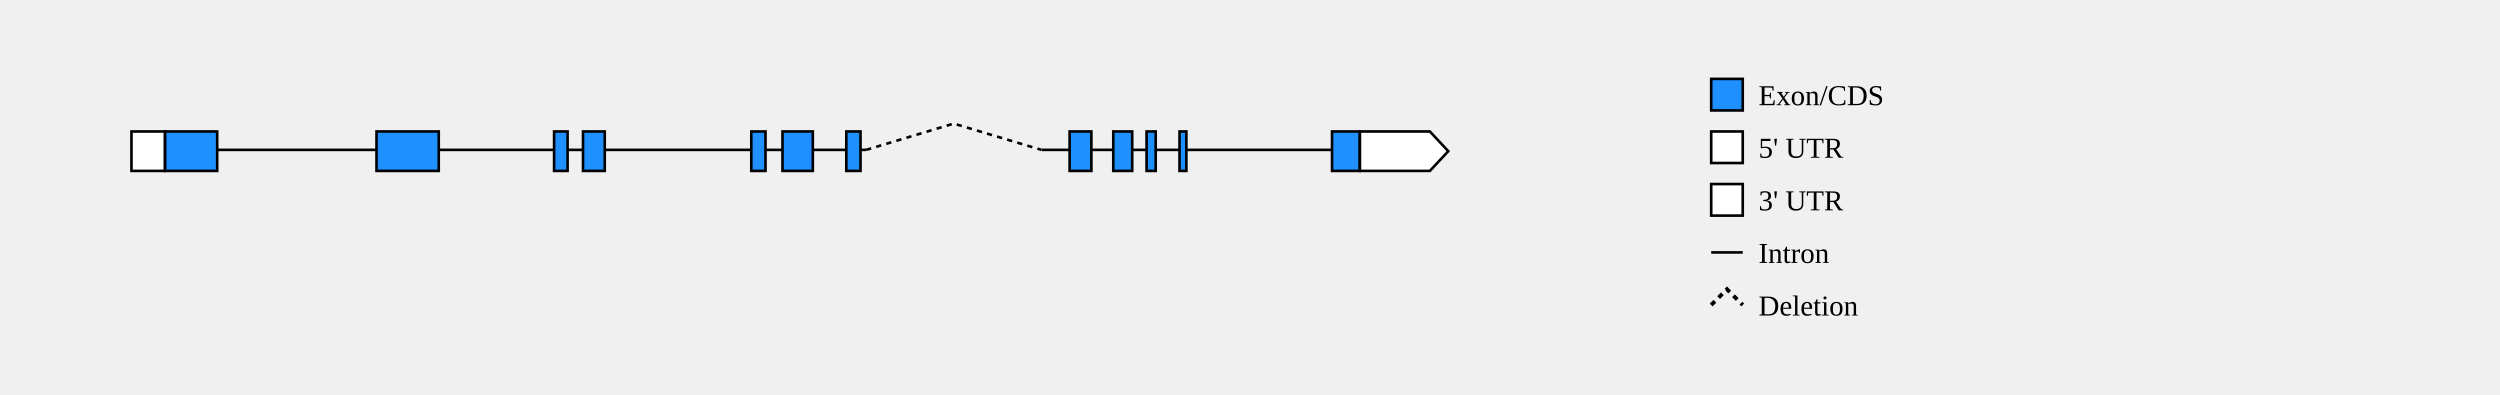
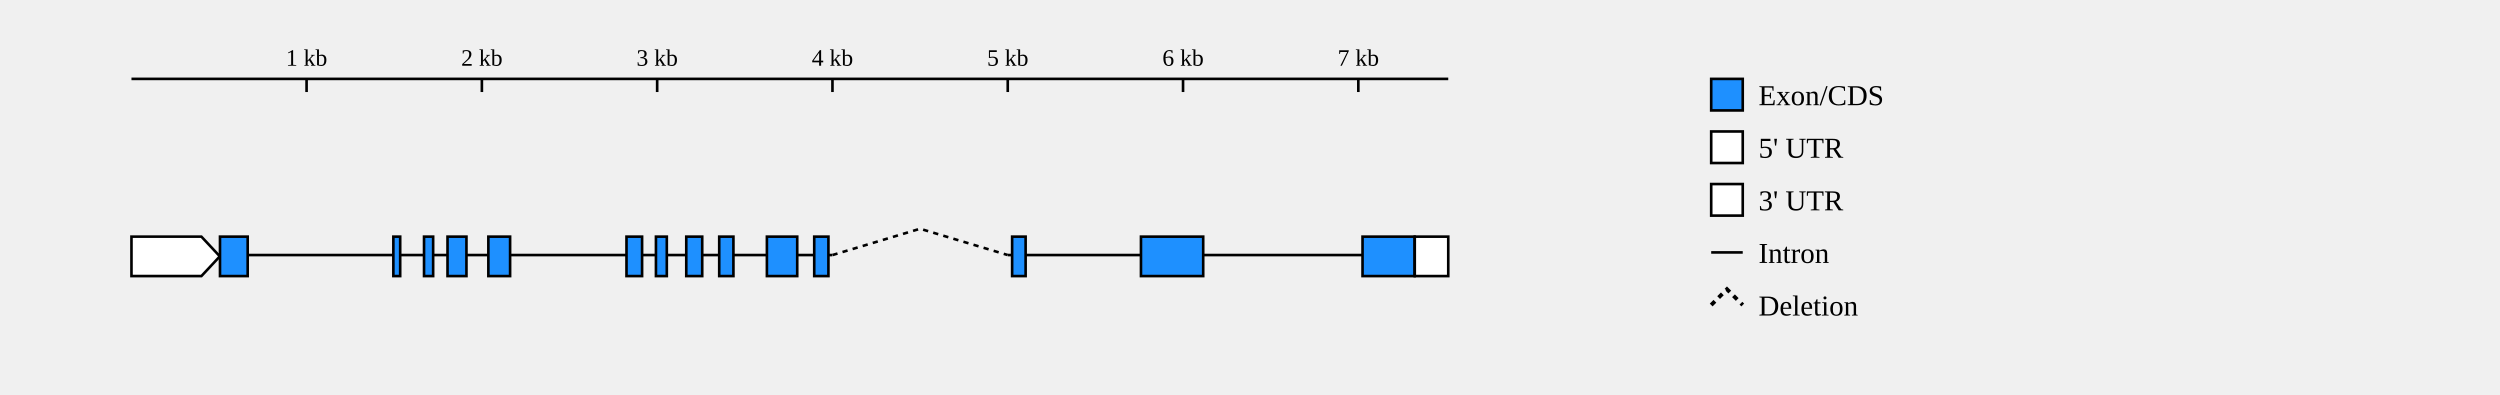
<svg xmlns="http://www.w3.org/2000/svg" baseProfile="full" height="150" version="1.1" width="950.8">
  <defs />
-   <rect fill="white" height="15" stroke="black" stroke-width="1" width="12.733" x="50.0" y="50" />
-   <rect fill="dodgerblue" height="15" stroke="black" stroke-width="1" width="19.8" x="62.8" y="50" />
-   <line stroke="black" stroke-width="1" x1="82.667" x2="143.133" y1="57" y2="57" />
-   <rect fill="dodgerblue" height="15" stroke="black" stroke-width="1" width="23.667" x="143.2" y="50" />
-   <line stroke="black" stroke-width="1" x1="166.933" x2="210.667" y1="57" y2="57" />
-   <rect fill="dodgerblue" height="15" stroke="black" stroke-width="1" width="5.133" x="210.733" y="50" />
-   <line stroke="black" stroke-width="1" x1="215.933" x2="221.667" y1="57" y2="57" />
-   <rect fill="dodgerblue" height="15" stroke="black" stroke-width="1" width="8.267" x="221.733" y="50" />
-   <line stroke="black" stroke-width="1" x1="230.067" x2="285.667" y1="57" y2="57" />
-   <rect fill="dodgerblue" height="15" stroke="black" stroke-width="1" width="5.4" x="285.733" y="50" />
-   <line stroke="black" stroke-width="1" x1="291.2" x2="297.533" y1="57" y2="57" />
-   <rect fill="dodgerblue" height="15" stroke="black" stroke-width="1" width="11.533" x="297.6" y="50" />
-   <line stroke="black" stroke-width="1" x1="309.2" x2="321.8" y1="57" y2="57" />
-   <rect fill="dodgerblue" height="15" stroke="black" stroke-width="1" width="5.4" x="321.867" y="50" />
-   <line stroke="black" stroke-width="1" x1="327.333" x2="329.333" y1="57" y2="57" />
-   <polyline fill="none" points="329.4,57 362.733,47 396.067,57" stroke="black" stroke-dasharray="2,2" stroke-width="1" />
-   <line stroke="black" stroke-width="1" x1="396.133" x2="406.733" y1="57" y2="57" />
-   <rect fill="dodgerblue" height="15" stroke="black" stroke-width="1" width="8.267" x="406.8" y="50" />
-   <line stroke="black" stroke-width="1" x1="415.133" x2="423.333" y1="57" y2="57" />
-   <rect fill="dodgerblue" height="15" stroke="black" stroke-width="1" width="7.2" x="423.4" y="50" />
-   <line stroke="black" stroke-width="1" x1="430.667" x2="436.0" y1="57" y2="57" />
-   <rect fill="dodgerblue" height="15" stroke="black" stroke-width="1" width="3.467" x="436.067" y="50" />
-   <line stroke="black" stroke-width="1" x1="439.6" x2="448.533" y1="57" y2="57" />
-   <rect fill="dodgerblue" height="15" stroke="black" stroke-width="1" width="2.6" x="448.6" y="50" />
-   <line stroke="black" stroke-width="1" x1="451.267" x2="506.533" y1="57" y2="57" />
-   <rect fill="dodgerblue" height="15" stroke="black" stroke-width="1" width="10.533" x="506.6" y="50" />
-   <polygon fill="white" points="517.2,50 543.8,50 550.8,57.5 543.8,65 517.2,65" stroke="black" stroke-width="1" />
+   <line stroke="black" stroke-width="1" x1="50" x2="550.8" y1="30" y2="30" />
+   <line stroke="black" stroke-width="1" x1="116.6" x2="116.6" y1="30" y2="35" />
+   <text fill="black" font-size="9px" text-anchor="middle" x="116.6" y="25">1 kb</text>
+   <line stroke="black" stroke-width="1" x1="183.267" x2="183.267" y1="30" y2="35" />
+   <text fill="black" font-size="9px" text-anchor="middle" x="183.267" y="25">2 kb</text>
+   <line stroke="black" stroke-width="1" x1="249.933" x2="249.933" y1="30" y2="35" />
+   <text fill="black" font-size="9px" text-anchor="middle" x="249.933" y="25">3 kb</text>
+   <line stroke="black" stroke-width="1" x1="316.6" x2="316.6" y1="30" y2="35" />
+   <text fill="black" font-size="9px" text-anchor="middle" x="316.6" y="25">4 kb</text>
+   <line stroke="black" stroke-width="1" x1="383.267" x2="383.267" y1="30" y2="35" />
+   <text fill="black" font-size="9px" text-anchor="middle" x="383.267" y="25">5 kb</text>
+   <line stroke="black" stroke-width="1" x1="449.933" x2="449.933" y1="30" y2="35" />
+   <text fill="black" font-size="9px" text-anchor="middle" x="449.933" y="25">6 kb</text>
+   <line stroke="black" stroke-width="1" x1="516.6" x2="516.6" y1="30" y2="35" />
+   <text fill="black" font-size="9px" text-anchor="middle" x="516.6" y="25">7 kb</text>
+   <line stroke="black" stroke-width="1" x1="50.0" x2="316.533" y1="97" y2="97" />
+   <line stroke="black" stroke-width="1" x1="383.333" x2="550.8" y1="97" y2="97" />
+   <polygon fill="white" points="50.0,90 76.6,90 83.6,97.5 76.6,105 50.0,105" stroke="black" stroke-width="1" />
+   <rect fill="dodgerblue" height="15" stroke="black" stroke-width="1" width="10.533" x="83.667" y="90" />
+   <rect fill="dodgerblue" height="15" stroke="black" stroke-width="1" width="2.6" x="149.6" y="90" />
+   <rect fill="dodgerblue" height="15" stroke="black" stroke-width="1" width="3.467" x="161.267" y="90" />
+   <rect fill="dodgerblue" height="15" stroke="black" stroke-width="1" width="7.2" x="170.2" y="90" />
+   <rect fill="dodgerblue" height="15" stroke="black" stroke-width="1" width="8.267" x="185.733" y="90" />
+   <rect fill="dodgerblue" height="15" stroke="black" stroke-width="1" width="5.933" x="238.267" y="90" />
+   <rect fill="dodgerblue" height="15" stroke="black" stroke-width="1" width="4.133" x="249.467" y="90" />
+   <rect fill="dodgerblue" height="15" stroke="black" stroke-width="1" width="6.067" x="261.0" y="90" />
+   <rect fill="dodgerblue" height="15" stroke="black" stroke-width="1" width="5.4" x="273.533" y="90" />
+   <rect fill="dodgerblue" height="15" stroke="black" stroke-width="1" width="11.533" x="291.667" y="90" />
+   <rect fill="dodgerblue" height="15" stroke="black" stroke-width="1" width="5.4" x="309.667" y="90" />
+   <polyline fill="none" points="316.6,97 349.933,87 383.267,97" stroke="black" stroke-dasharray="2,2" stroke-width="1" />
+   <rect fill="dodgerblue" height="15" stroke="black" stroke-width="1" width="5.133" x="384.933" y="90" />
+   <rect fill="dodgerblue" height="15" stroke="black" stroke-width="1" width="23.667" x="433.933" y="90" />
+   <rect fill="dodgerblue" height="15" stroke="black" stroke-width="1" width="19.8" x="518.2" y="90" />
+   <rect fill="white" height="15" stroke="black" stroke-width="1" width="12.733" x="538.067" y="90" />
  <rect fill="dodgerblue" height="12" stroke="black" stroke-width="1" width="12" x="650.8" y="30" />
  <text fill="black" font-size="11px" x="668.8" y="40">Exon/CDS</text>
  <rect fill="white" height="12" stroke="black" stroke-width="1" width="12" x="650.8" y="50" />
  <text fill="black" font-size="11px" x="668.8" y="60">5' UTR</text>
  <rect fill="white" height="12" stroke="black" stroke-width="1" width="12" x="650.8" y="70" />
  <text fill="black" font-size="11px" x="668.8" y="80">3' UTR</text>
  <line stroke="black" stroke-width="1" x1="650.8" x2="662.8" y1="96" y2="96" />
  <text fill="black" font-size="11px" x="668.8" y="100">Intron</text>
  <polyline fill="none" points="650.8,116 656.8,110 662.8,116" stroke="black" stroke-dasharray="2,2" stroke-width="1.5" />
  <text fill="black" font-size="11px" x="668.8" y="120">Deletion</text>
</svg>
